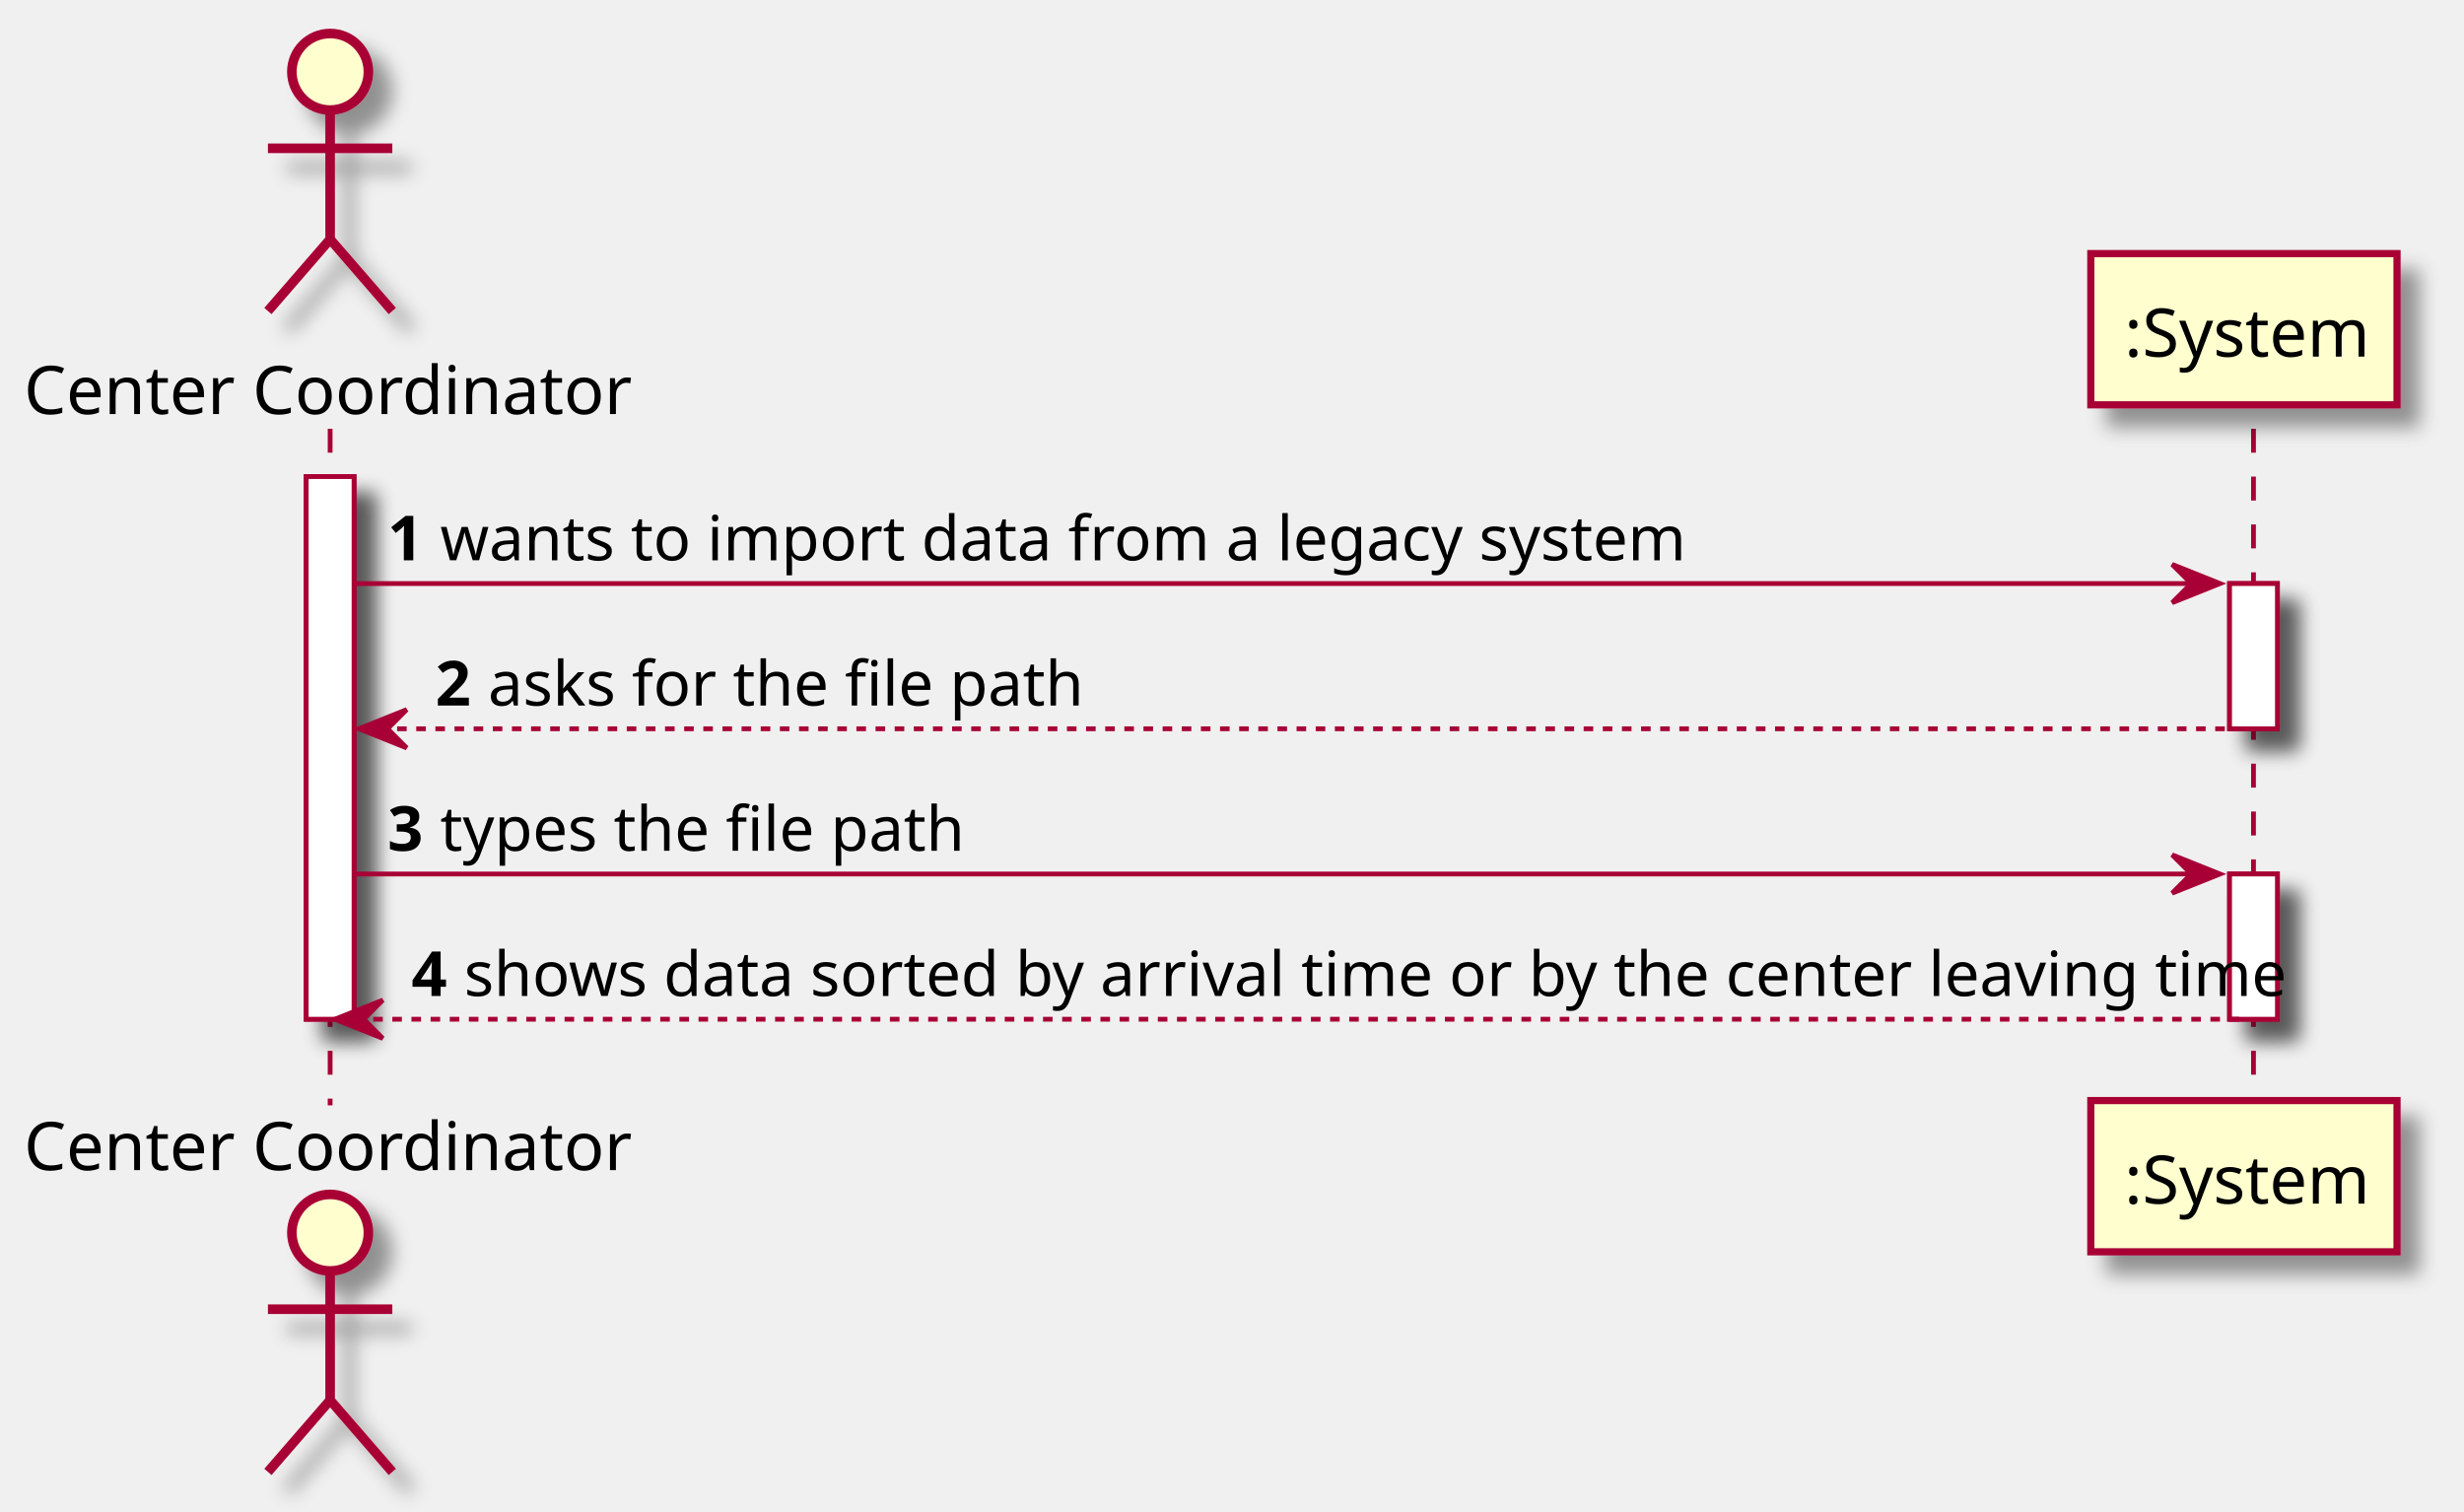
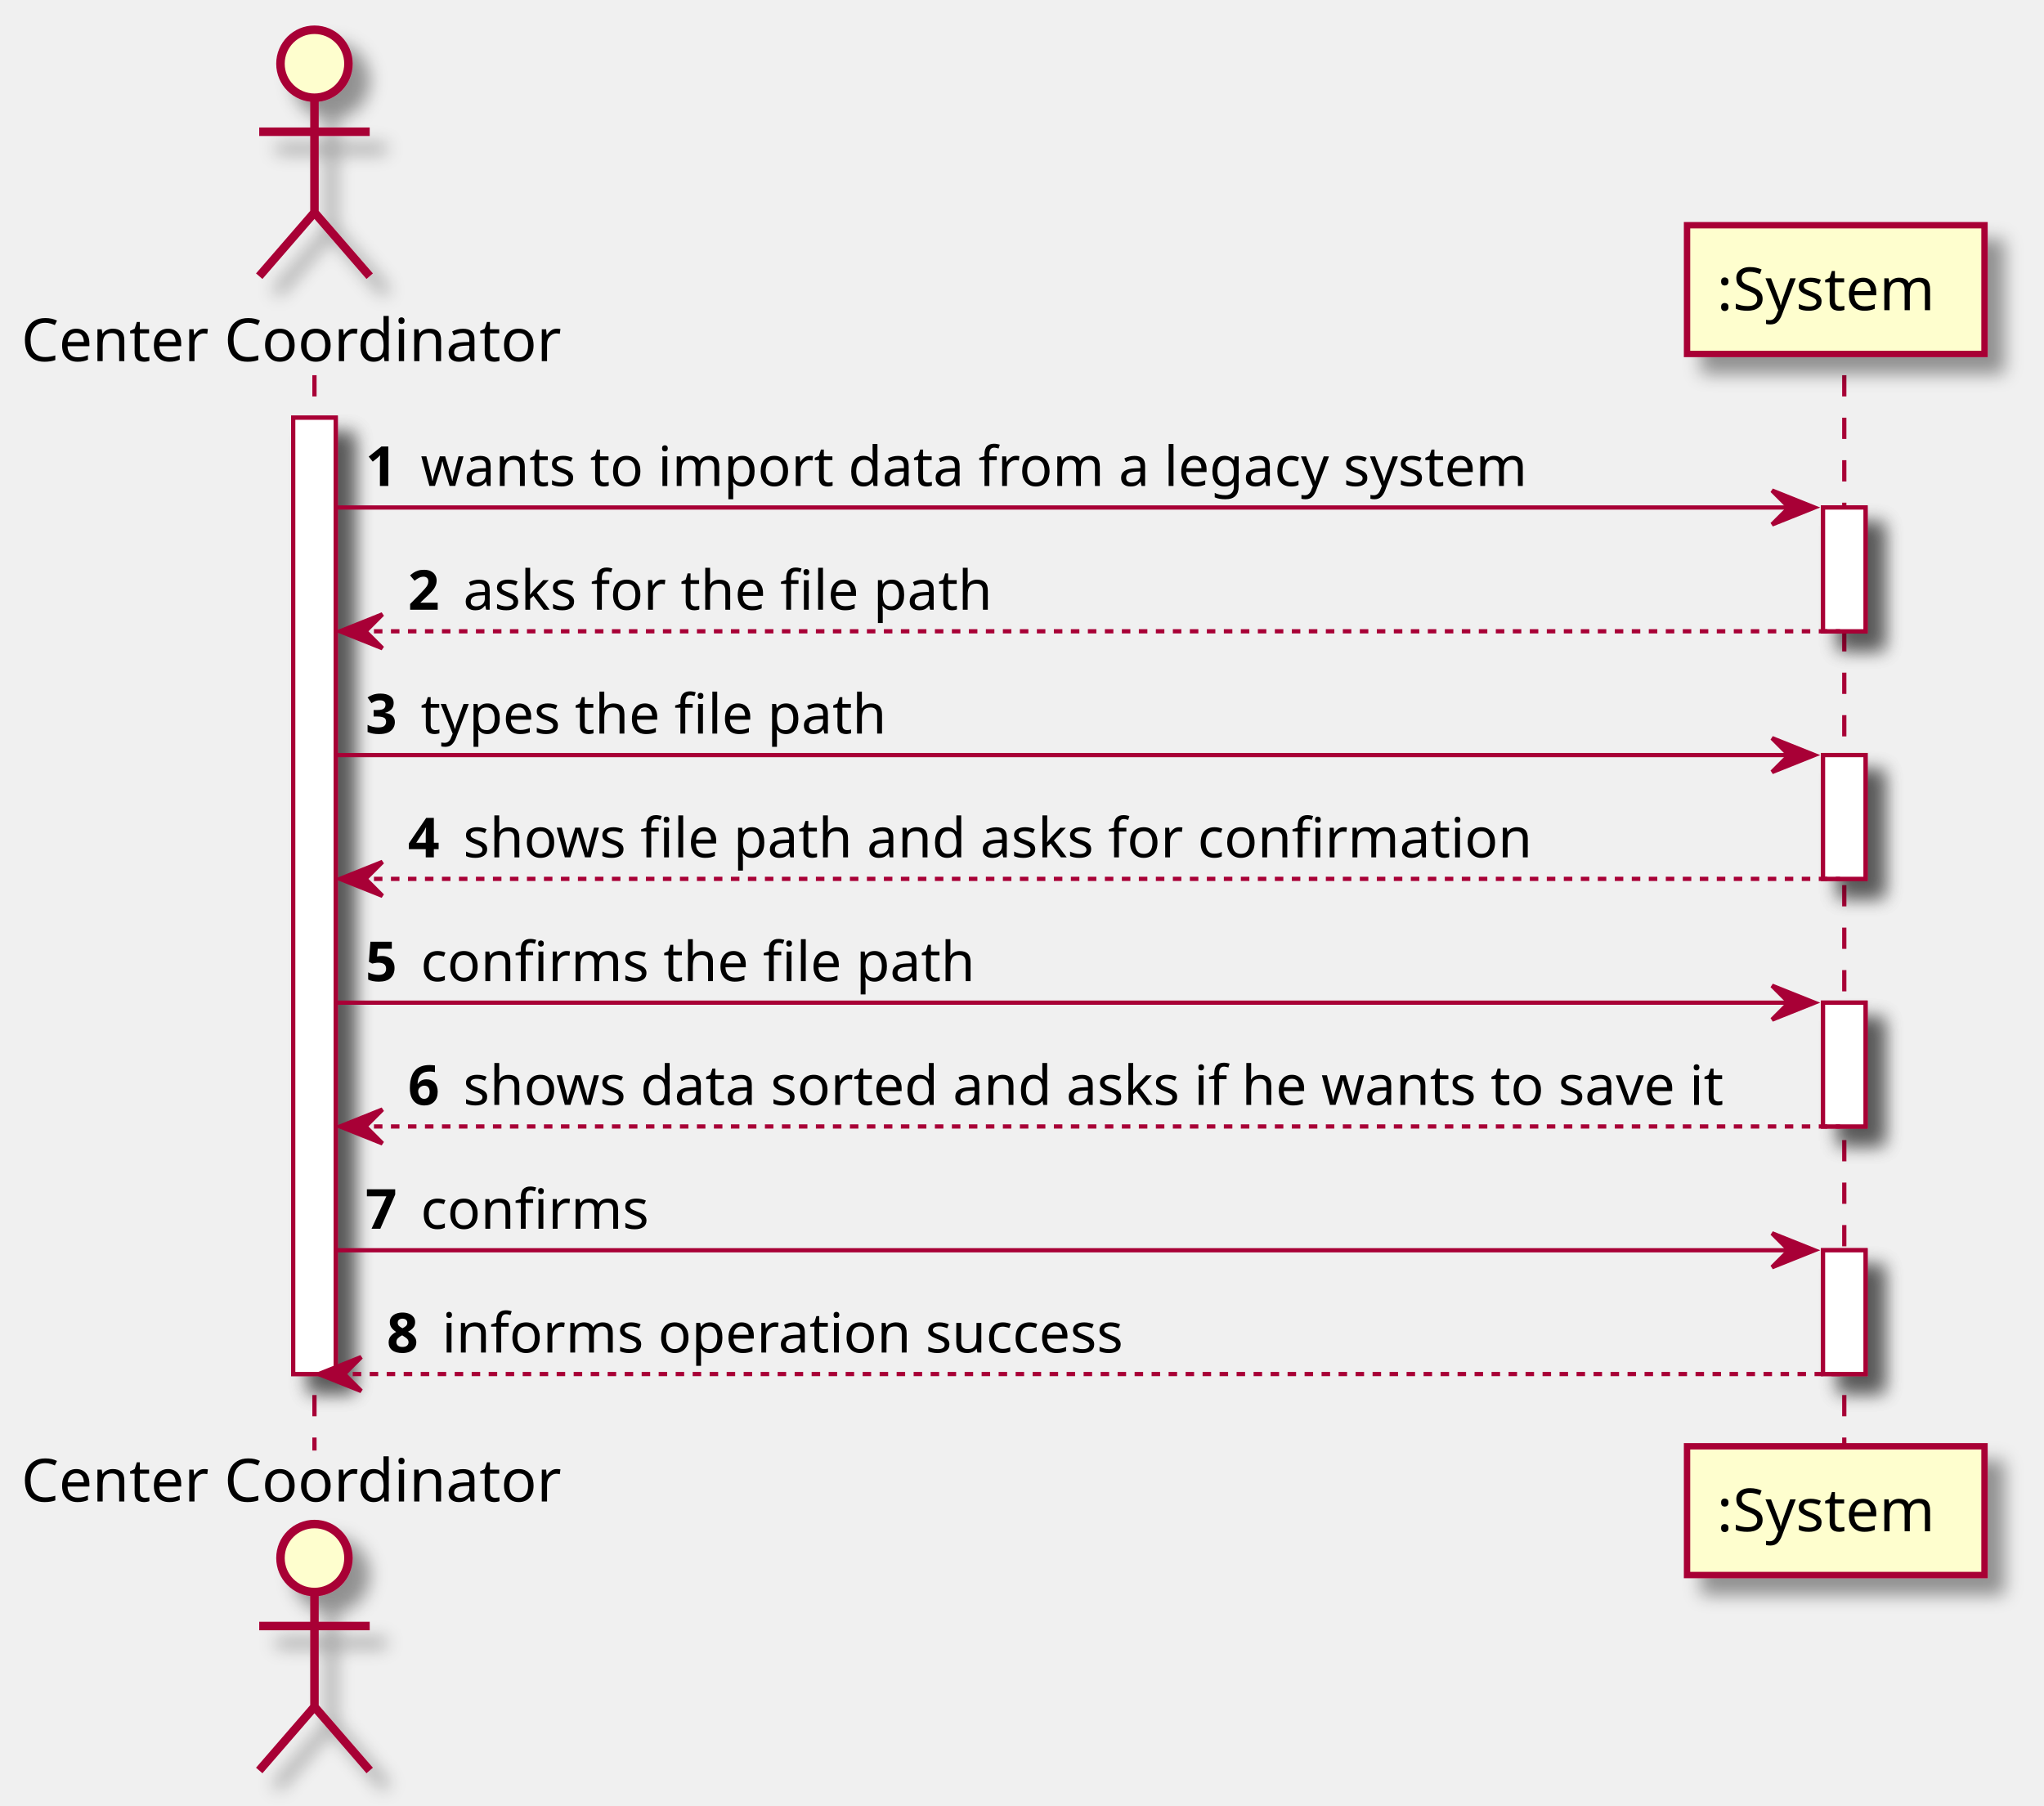
- <svg xmlns="http://www.w3.org/2000/svg" contentScriptType="application/ecmascript" contentStyleType="text/css" height="316px" preserveAspectRatio="none" style="width:515px;height:316px;background:#FFFFFF;" version="1.1" viewBox="0 0 515 316" width="515px" zoomAndPan="magnify">
+ <svg xmlns="http://www.w3.org/2000/svg" contentScriptType="application/ecmascript" contentStyleType="text/css" height="425px" preserveAspectRatio="none" style="width:481px;height:425px;background:#FFFFFF;" version="1.1" viewBox="0 0 481 425" width="481px" zoomAndPan="magnify">
  <defs>
-     <filter height="300%" id="f4im6g63zmqpn" width="300%" x="-1" y="-1">
+     <filter height="300%" id="f1a99rrdfidvpk" width="300%" x="-1" y="-1">
      <feGaussianBlur result="blurOut" stdDeviation="2.0" />
      <feColorMatrix in="blurOut" result="blurOut2" type="matrix" values="0 0 0 0 0 0 0 0 0 0 0 0 0 0 0 0 0 0 .4 0" />
      <feOffset dx="4.0" dy="4.0" in="blurOut2" result="blurOut3" />
      <feBlend in="SourceGraphic" in2="blurOut3" mode="normal" />
    </filter>
  </defs>
  <g>
-     <rect fill="#FFFFFF" filter="url(#f4im6g63zmqpn)" height="113.406" style="stroke:#A80036;stroke-width:1.0;" width="10" x="64" y="99.609" />
-     <rect fill="#FFFFFF" filter="url(#f4im6g63zmqpn)" height="30.352" style="stroke:#A80036;stroke-width:1.0;" width="10" x="466" y="121.961" />
-     <rect fill="#FFFFFF" filter="url(#f4im6g63zmqpn)" height="30.352" style="stroke:#A80036;stroke-width:1.0;" width="10" x="466" y="182.664" />
-     <line style="stroke:#A80036;stroke-width:1.0;stroke-dasharray:5.0,5.0;" x1="69" x2="69" y1="89.609" y2="231.016" />
-     <line style="stroke:#A80036;stroke-width:1.0;stroke-dasharray:5.0,5.0;" x1="471" x2="471" y1="89.609" y2="231.016" />
-     <text fill="#000000" font-family="sans-serif" font-size="14" lengthAdjust="spacing" textLength="122" x="5" y="86.533">Center Coordinator</text>
-     <ellipse cx="69" cy="15" fill="#FEFECE" filter="url(#f4im6g63zmqpn)" rx="8" ry="8" style="stroke:#A80036;stroke-width:2.0;" />
-     <path d="M69,23 L69,50 M56,31 L82,31 M69,50 L56,65 M69,50 L82,65 " fill="none" filter="url(#f4im6g63zmqpn)" style="stroke:#A80036;stroke-width:2.0;" />
-     <text fill="#000000" font-family="sans-serif" font-size="14" lengthAdjust="spacing" textLength="122" x="5" y="244.549">Center Coordinator</text>
-     <ellipse cx="69" cy="257.625" fill="#FEFECE" filter="url(#f4im6g63zmqpn)" rx="8" ry="8" style="stroke:#A80036;stroke-width:2.0;" />
-     <path d="M69,265.625 L69,292.625 M56,273.625 L82,273.625 M69,292.625 L56,307.625 M69,292.625 L82,307.625 " fill="none" filter="url(#f4im6g63zmqpn)" style="stroke:#A80036;stroke-width:2.0;" />
-     <rect fill="#FEFECE" filter="url(#f4im6g63zmqpn)" height="31.609" style="stroke:#A80036;stroke-width:1.5;" width="64" x="437" y="53" />
-     <text fill="#000000" font-family="sans-serif" font-size="14" lengthAdjust="spacing" textLength="50" x="444" y="74.533">:System</text>
-     <rect fill="#FEFECE" filter="url(#f4im6g63zmqpn)" height="31.609" style="stroke:#A80036;stroke-width:1.5;" width="64" x="437" y="230.016" />
-     <text fill="#000000" font-family="sans-serif" font-size="14" lengthAdjust="spacing" textLength="50" x="444" y="251.549">:System</text>
-     <rect fill="#FFFFFF" filter="url(#f4im6g63zmqpn)" height="113.406" style="stroke:#A80036;stroke-width:1.0;" width="10" x="64" y="99.609" />
-     <rect fill="#FFFFFF" filter="url(#f4im6g63zmqpn)" height="30.352" style="stroke:#A80036;stroke-width:1.0;" width="10" x="466" y="121.961" />
-     <rect fill="#FFFFFF" filter="url(#f4im6g63zmqpn)" height="30.352" style="stroke:#A80036;stroke-width:1.0;" width="10" x="466" y="182.664" />
-     <polygon fill="#A80036" points="454,117.961,464,121.961,454,125.961,458,121.961" style="stroke:#A80036;stroke-width:1.0;" />
-     <line style="stroke:#A80036;stroke-width:1.0;" x1="74" x2="460" y1="121.961" y2="121.961" />
-     <text fill="#000000" font-family="sans-serif" font-size="13" font-weight="bold" lengthAdjust="spacing" textLength="7" x="81" y="117.105">1</text>
-     <text fill="#000000" font-family="sans-serif" font-size="13" lengthAdjust="spacing" textLength="247" x="92" y="117.105">wants to import data from a legacy system</text>
-     <polygon fill="#A80036" points="85,148.312,75,152.312,85,156.312,81,152.312" style="stroke:#A80036;stroke-width:1.0;" />
-     <line style="stroke:#A80036;stroke-width:1.0;stroke-dasharray:2.0,2.0;" x1="79" x2="470" y1="152.312" y2="152.312" />
-     <text fill="#000000" font-family="sans-serif" font-size="13" font-weight="bold" lengthAdjust="spacing" textLength="7" x="91" y="147.456">2</text>
-     <text fill="#000000" font-family="sans-serif" font-size="13" lengthAdjust="spacing" textLength="117" x="102" y="147.456">asks for the file path</text>
-     <polygon fill="#A80036" points="454,178.664,464,182.664,454,186.664,458,182.664" style="stroke:#A80036;stroke-width:1.0;" />
-     <line style="stroke:#A80036;stroke-width:1.0;" x1="74" x2="460" y1="182.664" y2="182.664" />
-     <text fill="#000000" font-family="sans-serif" font-size="13" font-weight="bold" lengthAdjust="spacing" textLength="7" x="81" y="177.808">3</text>
-     <text fill="#000000" font-family="sans-serif" font-size="13" lengthAdjust="spacing" textLength="103" x="92" y="177.808">types the file path</text>
-     <polygon fill="#A80036" points="80,209.016,70,213.016,80,217.016,76,213.016" style="stroke:#A80036;stroke-width:1.0;" />
-     <line style="stroke:#A80036;stroke-width:1.0;stroke-dasharray:2.0,2.0;" x1="74" x2="470" y1="213.016" y2="213.016" />
-     <text fill="#000000" font-family="sans-serif" font-size="13" font-weight="bold" lengthAdjust="spacing" textLength="7" x="86" y="208.159">4</text>
-     <text fill="#000000" font-family="sans-serif" font-size="13" lengthAdjust="spacing" textLength="357" x="97" y="208.159">shows data sorted by arrival time or by the center leaving time</text>
+     <rect fill="#FFFFFF" filter="url(#f1a99rrdfidvpk)" height="225.062" style="stroke:#A80036;stroke-width:1.0;" width="10" x="69" y="98.297" />
+     <rect fill="#FFFFFF" filter="url(#f1a99rrdfidvpk)" height="29.133" style="stroke:#A80036;stroke-width:1.0;" width="10" x="429" y="119.43" />
+     <rect fill="#FFFFFF" filter="url(#f1a99rrdfidvpk)" height="29.133" style="stroke:#A80036;stroke-width:1.0;" width="10" x="429" y="177.695" />
+     <rect fill="#FFFFFF" filter="url(#f1a99rrdfidvpk)" height="29.133" style="stroke:#A80036;stroke-width:1.0;" width="10" x="429" y="235.961" />
+     <rect fill="#FFFFFF" filter="url(#f1a99rrdfidvpk)" height="29.133" style="stroke:#A80036;stroke-width:1.0;" width="10" x="429" y="294.227" />
+     <line style="stroke:#A80036;stroke-width:1.0;stroke-dasharray:5.0,5.0;" x1="74" x2="74" y1="88.297" y2="341.359" />
+     <line style="stroke:#A80036;stroke-width:1.0;stroke-dasharray:5.0,5.0;" x1="434" x2="434" y1="88.297" y2="341.359" />
+     <text fill="#000000" font-family="sans-serif" font-size="14" lengthAdjust="spacing" textLength="132" x="5" y="84.995">Center Coordinator</text>
+     <ellipse cx="74" cy="15" fill="#FEFECE" filter="url(#f1a99rrdfidvpk)" rx="8" ry="8" style="stroke:#A80036;stroke-width:2.0;" />
+     <path d="M74,23 L74,50 M61,31 L87,31 M74,50 L61,65 M74,50 L87,65 " fill="none" filter="url(#f1a99rrdfidvpk)" style="stroke:#A80036;stroke-width:2.0;" />
+     <text fill="#000000" font-family="sans-serif" font-size="14" lengthAdjust="spacing" textLength="132" x="5" y="353.354">Center Coordinator</text>
+     <ellipse cx="74" cy="366.656" fill="#FEFECE" filter="url(#f1a99rrdfidvpk)" rx="8" ry="8" style="stroke:#A80036;stroke-width:2.0;" />
+     <path d="M74,374.656 L74,401.656 M61,382.656 L87,382.656 M74,401.656 L61,416.656 M74,401.656 L87,416.656 " fill="none" filter="url(#f1a99rrdfidvpk)" style="stroke:#A80036;stroke-width:2.0;" />
+     <rect fill="#FEFECE" filter="url(#f1a99rrdfidvpk)" height="30.297" style="stroke:#A80036;stroke-width:1.5;" width="70" x="397" y="53" />
+     <text fill="#000000" font-family="sans-serif" font-size="14" lengthAdjust="spacing" textLength="56" x="404" y="72.995">:System</text>
+     <rect fill="#FEFECE" filter="url(#f1a99rrdfidvpk)" height="30.297" style="stroke:#A80036;stroke-width:1.5;" width="70" x="397" y="340.359" />
+     <text fill="#000000" font-family="sans-serif" font-size="14" lengthAdjust="spacing" textLength="56" x="404" y="360.354">:System</text>
+     <rect fill="#FFFFFF" filter="url(#f1a99rrdfidvpk)" height="225.062" style="stroke:#A80036;stroke-width:1.0;" width="10" x="69" y="98.297" />
+     <rect fill="#FFFFFF" filter="url(#f1a99rrdfidvpk)" height="29.133" style="stroke:#A80036;stroke-width:1.0;" width="10" x="429" y="119.43" />
+     <rect fill="#FFFFFF" filter="url(#f1a99rrdfidvpk)" height="29.133" style="stroke:#A80036;stroke-width:1.0;" width="10" x="429" y="177.695" />
+     <rect fill="#FFFFFF" filter="url(#f1a99rrdfidvpk)" height="29.133" style="stroke:#A80036;stroke-width:1.0;" width="10" x="429" y="235.961" />
+     <rect fill="#FFFFFF" filter="url(#f1a99rrdfidvpk)" height="29.133" style="stroke:#A80036;stroke-width:1.0;" width="10" x="429" y="294.227" />
+     <polygon fill="#A80036" points="417,115.43,427,119.43,417,123.43,421,119.43" style="stroke:#A80036;stroke-width:1.0;" />
+     <line style="stroke:#A80036;stroke-width:1.0;" x1="79" x2="423" y1="119.43" y2="119.43" />
+     <text fill="#000000" font-family="sans-serif" font-size="13" font-weight="bold" lengthAdjust="spacing" textLength="9" x="86" y="114.364">1</text>
+     <text fill="#000000" font-family="sans-serif" font-size="13" lengthAdjust="spacing" textLength="275" x="99" y="114.364">wants to import data from a legacy system</text>
+     <polygon fill="#A80036" points="90,144.562,80,148.562,90,152.562,86,148.562" style="stroke:#A80036;stroke-width:1.0;" />
+     <line style="stroke:#A80036;stroke-width:1.0;stroke-dasharray:2.0,2.0;" x1="84" x2="433" y1="148.562" y2="148.562" />
+     <text fill="#000000" font-family="sans-serif" font-size="13" font-weight="bold" lengthAdjust="spacing" textLength="9" x="96" y="143.497">2</text>
+     <text fill="#000000" font-family="sans-serif" font-size="13" lengthAdjust="spacing" textLength="130" x="109" y="143.497">asks for the file path</text>
+     <polygon fill="#A80036" points="417,173.695,427,177.695,417,181.695,421,177.695" style="stroke:#A80036;stroke-width:1.0;" />
+     <line style="stroke:#A80036;stroke-width:1.0;" x1="79" x2="423" y1="177.695" y2="177.695" />
+     <text fill="#000000" font-family="sans-serif" font-size="13" font-weight="bold" lengthAdjust="spacing" textLength="9" x="86" y="172.629">3</text>
+     <text fill="#000000" font-family="sans-serif" font-size="13" lengthAdjust="spacing" textLength="115" x="99" y="172.629">types the file path</text>
+     <polygon fill="#A80036" points="90,202.828,80,206.828,90,210.828,86,206.828" style="stroke:#A80036;stroke-width:1.0;" />
+     <line style="stroke:#A80036;stroke-width:1.0;stroke-dasharray:2.0,2.0;" x1="84" x2="433" y1="206.828" y2="206.828" />
+     <text fill="#000000" font-family="sans-serif" font-size="13" font-weight="bold" lengthAdjust="spacing" textLength="9" x="96" y="201.762">4</text>
+     <text fill="#000000" font-family="sans-serif" font-size="13" lengthAdjust="spacing" textLength="260" x="109" y="201.762">shows file path and asks for confirmation</text>
+     <polygon fill="#A80036" points="417,231.961,427,235.961,417,239.961,421,235.961" style="stroke:#A80036;stroke-width:1.0;" />
+     <line style="stroke:#A80036;stroke-width:1.0;" x1="79" x2="423" y1="235.961" y2="235.961" />
+     <text fill="#000000" font-family="sans-serif" font-size="13" font-weight="bold" lengthAdjust="spacing" textLength="9" x="86" y="230.895">5</text>
+     <text fill="#000000" font-family="sans-serif" font-size="13" lengthAdjust="spacing" textLength="135" x="99" y="230.895">confirms the file path</text>
+     <polygon fill="#A80036" points="90,261.094,80,265.094,90,269.094,86,265.094" style="stroke:#A80036;stroke-width:1.0;" />
+     <line style="stroke:#A80036;stroke-width:1.0;stroke-dasharray:2.0,2.0;" x1="84" x2="433" y1="265.094" y2="265.094" />
+     <text fill="#000000" font-family="sans-serif" font-size="13" font-weight="bold" lengthAdjust="spacing" textLength="9" x="96" y="260.028">6</text>
+     <text fill="#000000" font-family="sans-serif" font-size="13" lengthAdjust="spacing" textLength="313" x="109" y="260.028">shows data sorted and asks if he wants to save it</text>
+     <polygon fill="#A80036" points="417,290.227,427,294.227,417,298.227,421,294.227" style="stroke:#A80036;stroke-width:1.0;" />
+     <line style="stroke:#A80036;stroke-width:1.0;" x1="79" x2="423" y1="294.227" y2="294.227" />
+     <text fill="#000000" font-family="sans-serif" font-size="13" font-weight="bold" lengthAdjust="spacing" textLength="9" x="86" y="289.161">7</text>
+     <text fill="#000000" font-family="sans-serif" font-size="13" lengthAdjust="spacing" textLength="55" x="99" y="289.161">confirms</text>
+     <polygon fill="#A80036" points="85,319.359,75,323.359,85,327.359,81,323.359" style="stroke:#A80036;stroke-width:1.0;" />
+     <line style="stroke:#A80036;stroke-width:1.0;stroke-dasharray:2.0,2.0;" x1="79" x2="433" y1="323.359" y2="323.359" />
+     <text fill="#000000" font-family="sans-serif" font-size="13" font-weight="bold" lengthAdjust="spacing" textLength="9" x="91" y="318.293">8</text>
+     <text fill="#000000" font-family="sans-serif" font-size="13" lengthAdjust="spacing" textLength="168" x="104" y="318.293">informs operation success</text>
  </g>
</svg>
